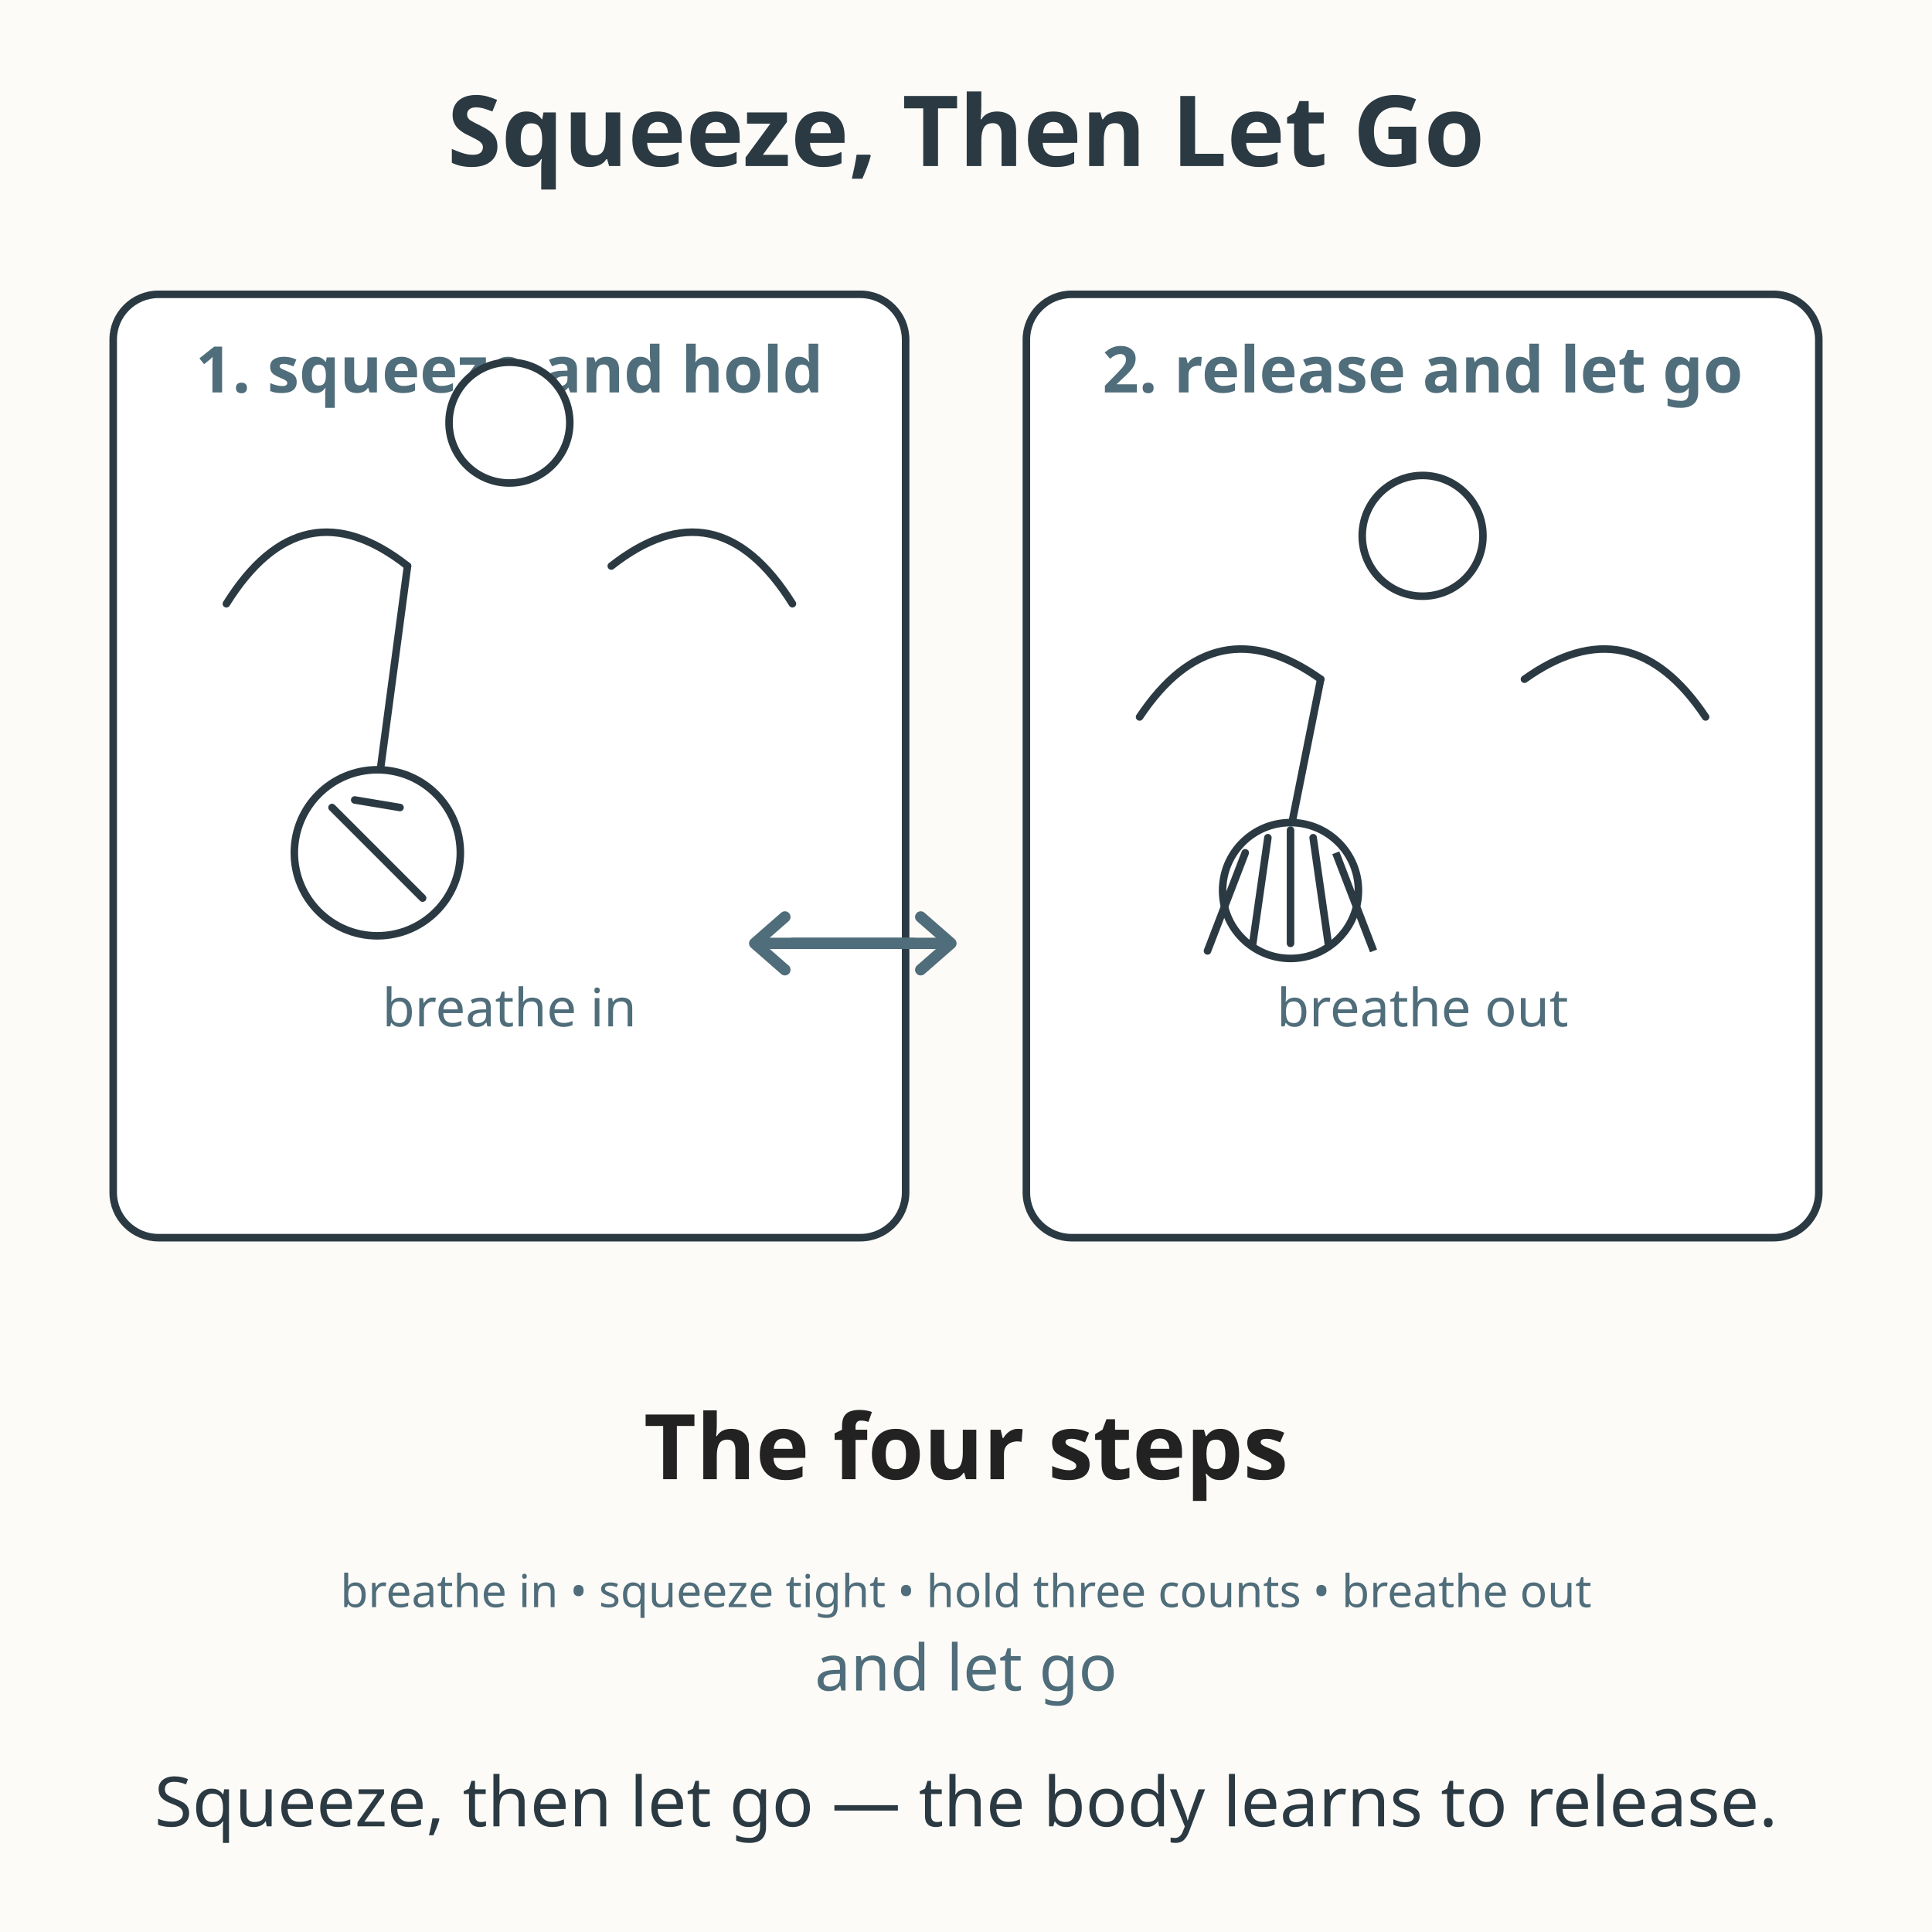
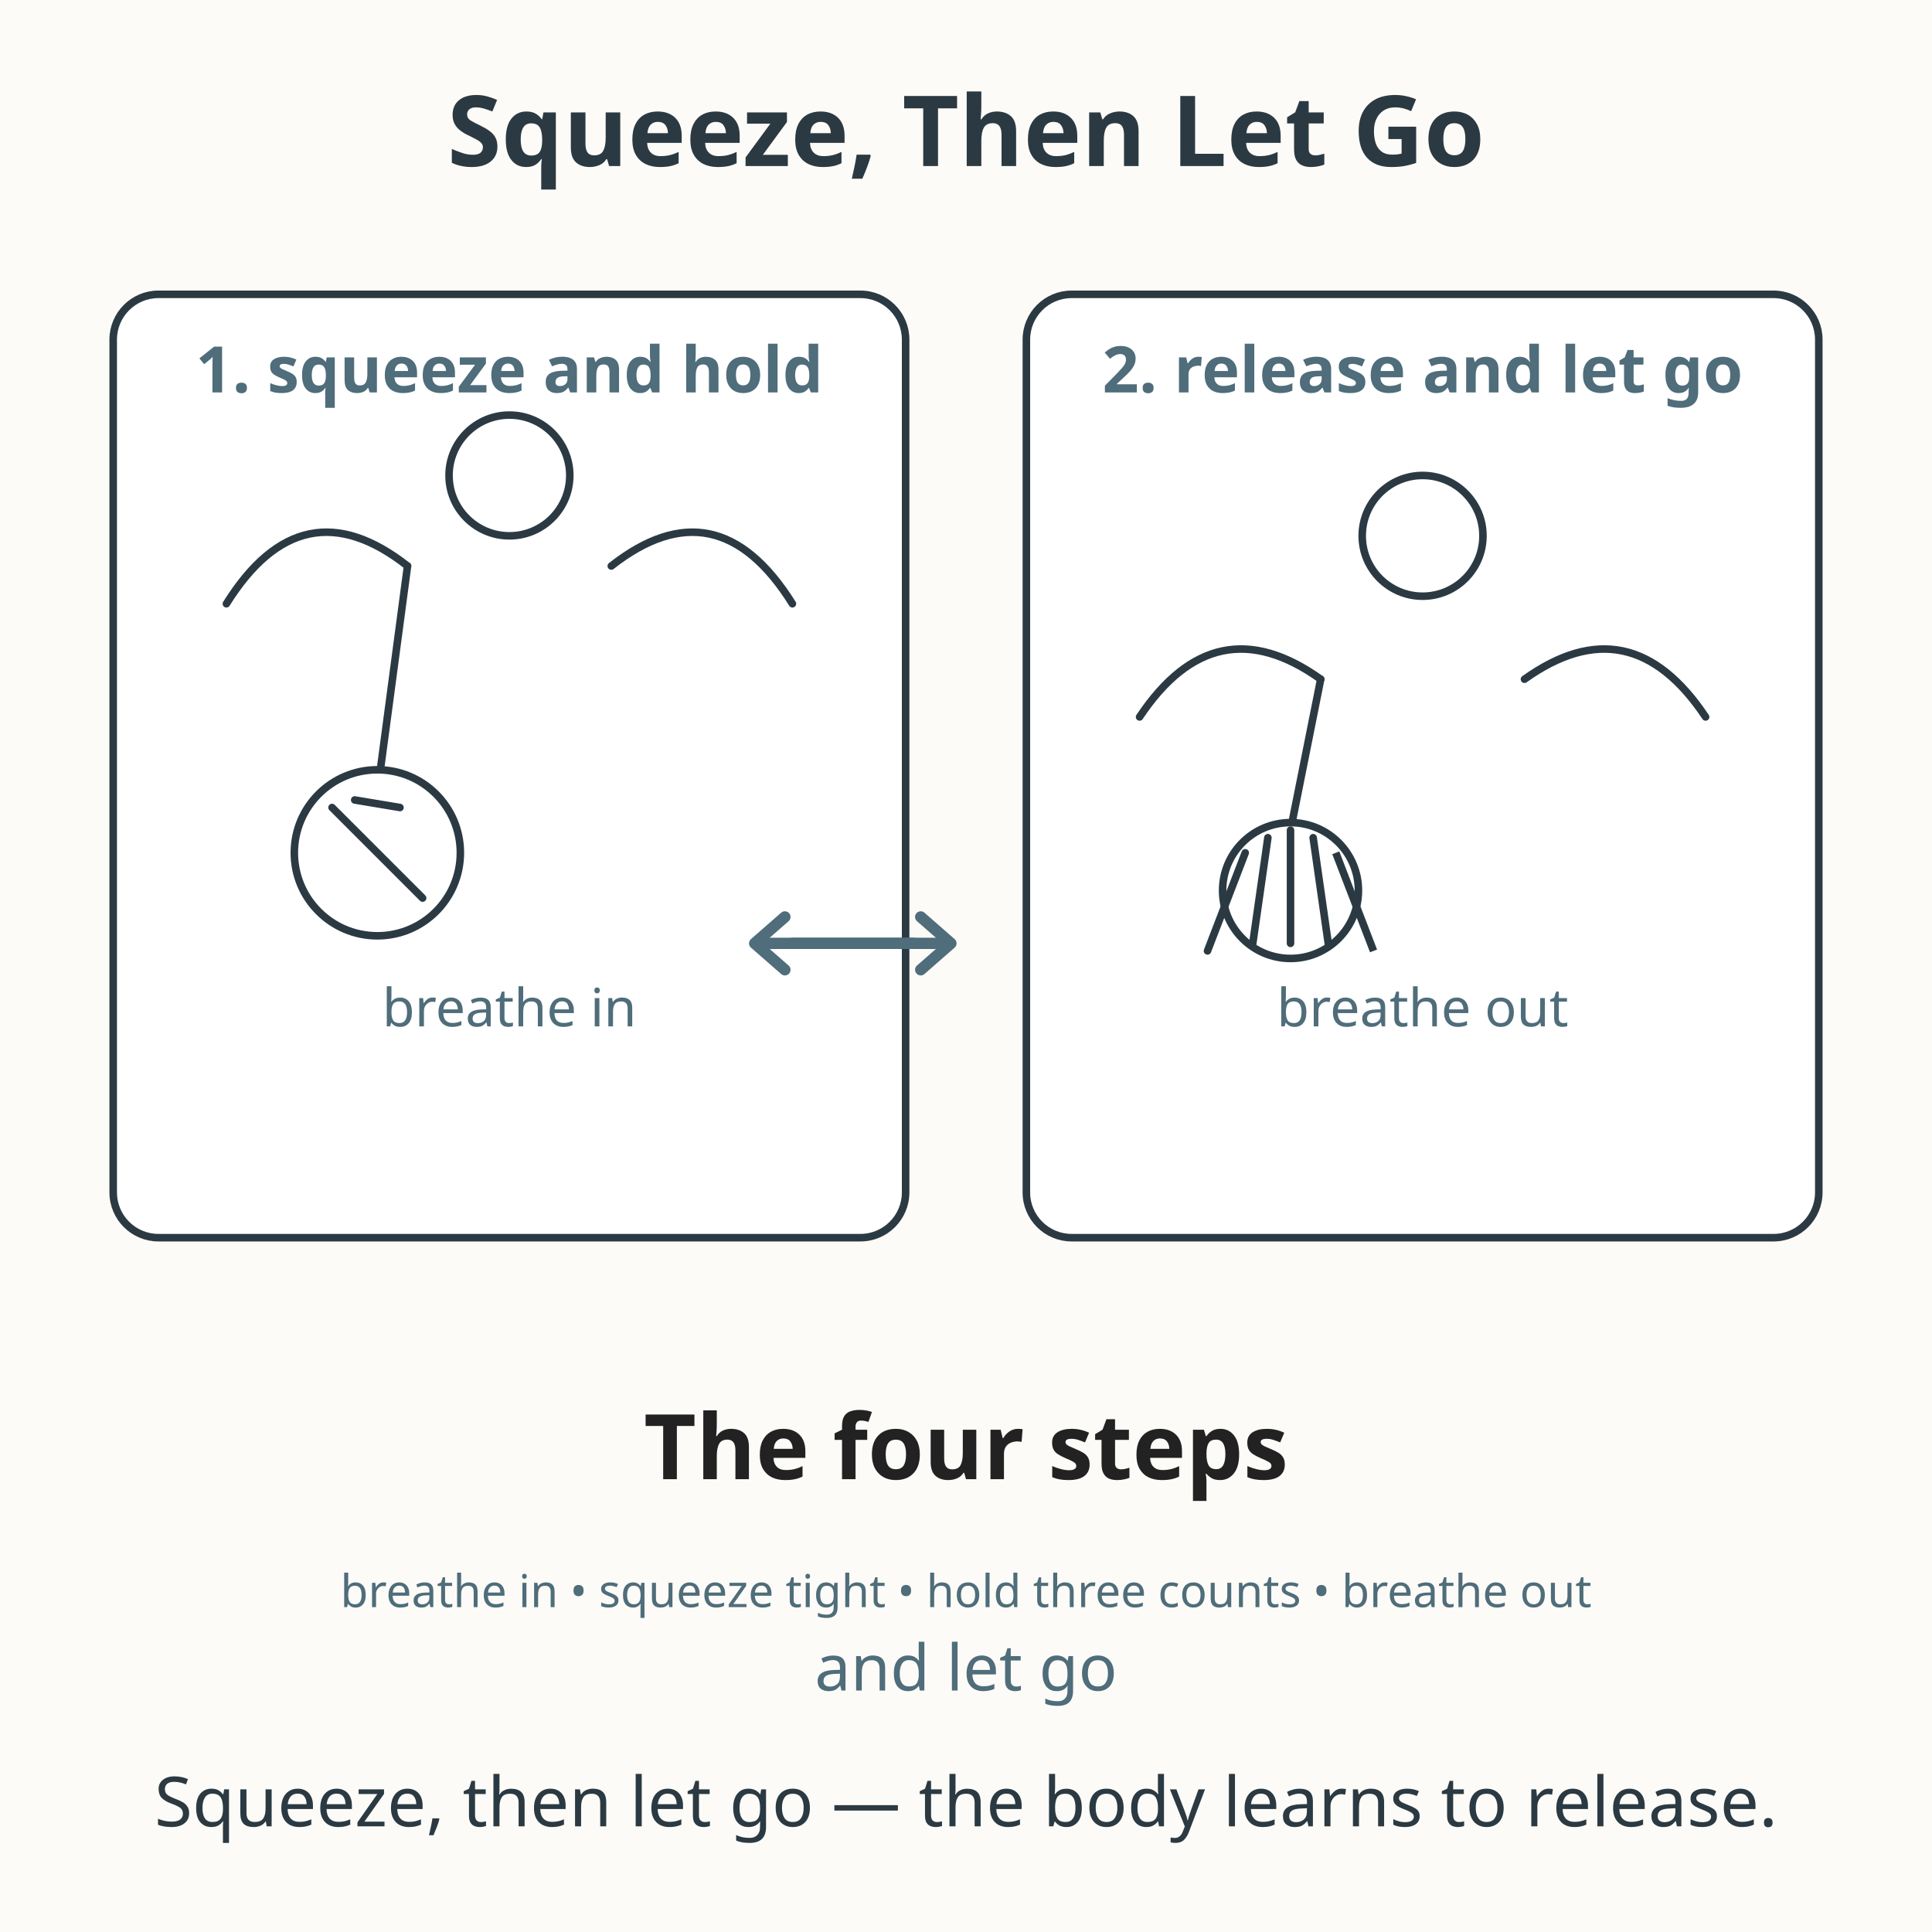
<svg xmlns="http://www.w3.org/2000/svg" viewBox="0 0 512 512" role="img" aria-labelledby="title-L-06-002-02-squeeze-and-release desc-L-06-002-02-squeeze-and-release">
  <rect width="512" height="512" fill="#fdfbf7" />
  <text x="256" y="44" text-anchor="middle" font-family="sans-serif" font-size="26" font-weight="bold" fill="#2b3a42">Squeeze, Then Let Go</text>
  <rect x="30" y="78" width="210" height="250" rx="12" fill="#ffffff" stroke="#2b3a42" stroke-width="2" />
  <text x="135" y="104" text-anchor="middle" font-family="sans-serif" font-size="17" font-weight="bold" fill="#4f6d7a">1. squeeze and hold</text>
  <path d="M60 160 Q80 128 108 150" fill="none" stroke="#2b3a42" stroke-width="2" stroke-linecap="round" />
  <path d="M162 150 Q190 128 210 160" fill="none" stroke="#2b3a42" stroke-width="2" stroke-linecap="round" />
-   <circle cx="135" cy="112" r="16" fill="#ffffff" stroke="#2b3a42" stroke-width="2" />
+   <circle cx="135" cy="126" r="16" fill="#ffffff" stroke="#2b3a42" stroke-width="2" />
  <line x1="108" y1="150" x2="100" y2="210" stroke="#2b3a42" stroke-width="2" stroke-linecap="round" />
  <circle cx="100" cy="226" r="22" fill="#ffffff" stroke="#2b3a42" stroke-width="2" />
  <line x1="88" y1="214" x2="112" y2="238" stroke="#2b3a42" stroke-width="2" stroke-linecap="round" />
  <line x1="94" y1="212" x2="106" y2="214" stroke="#2b3a42" stroke-width="2" stroke-linecap="round" />
  <path d="M210 250 L250 250" stroke="#4f6d7a" stroke-width="3" fill="none" stroke-linecap="round" />
  <path d="M244 243 L252 250 L244 257" stroke="#4f6d7a" stroke-width="3" fill="none" stroke-linecap="round" stroke-linejoin="round" />
  <text x="135" y="272" text-anchor="middle" font-family="sans-serif" font-size="14" fill="#4f6d7a">breathe in</text>
  <rect x="272" y="78" width="210" height="250" rx="12" fill="#ffffff" stroke="#2b3a42" stroke-width="2" />
  <text x="377" y="104" text-anchor="middle" font-family="sans-serif" font-size="17" font-weight="bold" fill="#4f6d7a">2. release and let go</text>
  <path d="M302 190 Q322 160 350 180" fill="none" stroke="#2b3a42" stroke-width="2" stroke-linecap="round" />
  <path d="M404 180 Q432 160 452 190" fill="none" stroke="#2b3a42" stroke-width="2" stroke-linecap="round" />
  <circle cx="377" cy="142" r="16" fill="#ffffff" stroke="#2b3a42" stroke-width="2" />
  <line x1="350" y1="180" x2="342" y2="220" stroke="#2b3a42" stroke-width="2" stroke-linecap="round" />
  <circle cx="342" cy="236" r="18" fill="#ffffff" stroke="#2b3a42" stroke-width="2" />
  <line x1="330" y1="226" x2="320" y2="252" stroke="#2b3a42" stroke-width="2" stroke-linecap="round" />
  <line x1="336" y1="222" x2="332" y2="250" stroke="#2b3a42" stroke-width="2" stroke-linecap="round" />
  <line x1="342" y1="220" x2="342" y2="250" stroke="#2b3a42" stroke-width="2" stroke-linecap="round" />
  <line x1="348" y1="222" x2="352" y2="250" stroke="#2b3a42" stroke-width="2" stroke-linecap="round" />
  <line x1="354" y1="226" x2="364" y2="252" stroke="#2b3a42" stroke-width="2" stroke-linecap="0" />
  <path d="M242 250 L202 250" stroke="#4f6d7a" stroke-width="3" fill="none" stroke-linecap="round" />
  <path d="M208 243 L200 250 L208 257" stroke="#4f6d7a" stroke-width="3" fill="none" stroke-linecap="round" stroke-linejoin="round" />
  <text x="377" y="272" text-anchor="middle" font-family="sans-serif" font-size="14" fill="#4f6d7a">breathe out</text>
  <text x="256" y="392" text-anchor="middle" font-family="sans-serif" font-size="24" font-weight="bold" fill="#222222">The four steps</text>
  <text x="256" y="425.9" text-anchor="middle" font-family="sans-serif" font-size="12" fill="#4f6d7a">breathe in • squeeze tight • hold three counts • breathe out</text>
  <text x="256" y="448" text-anchor="middle" font-family="sans-serif" font-size="17" fill="#4f6d7a">and let go</text>
  <text x="256" y="484" text-anchor="middle" font-family="sans-serif" font-size="18.3" fill="#2b3a42">Squeeze, then let go — the body learns to release.</text>
</svg>
